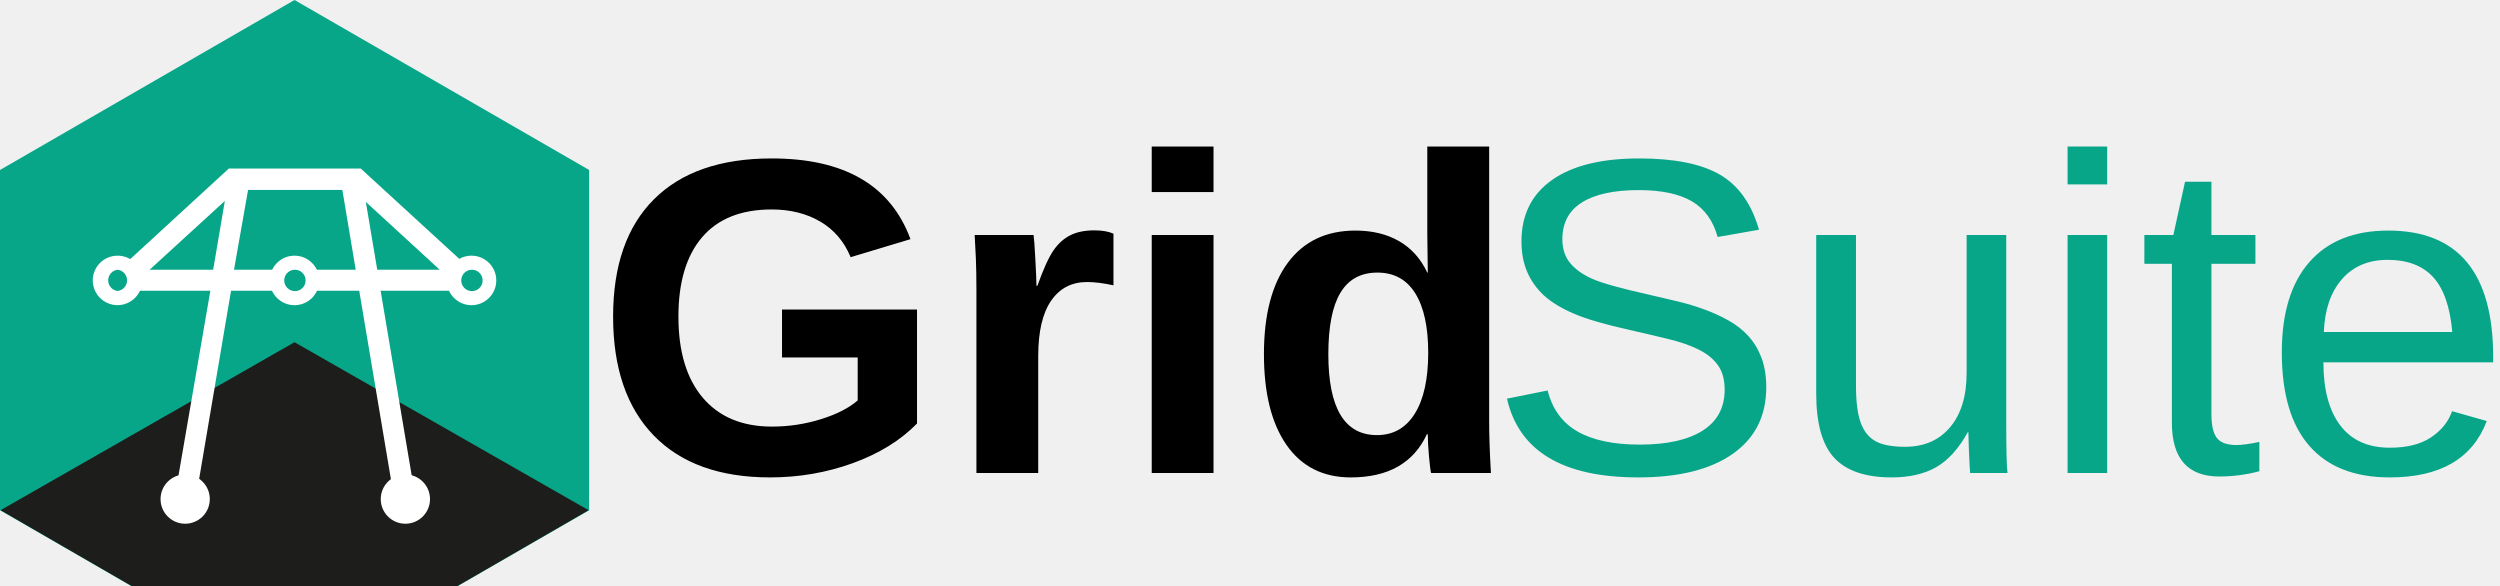
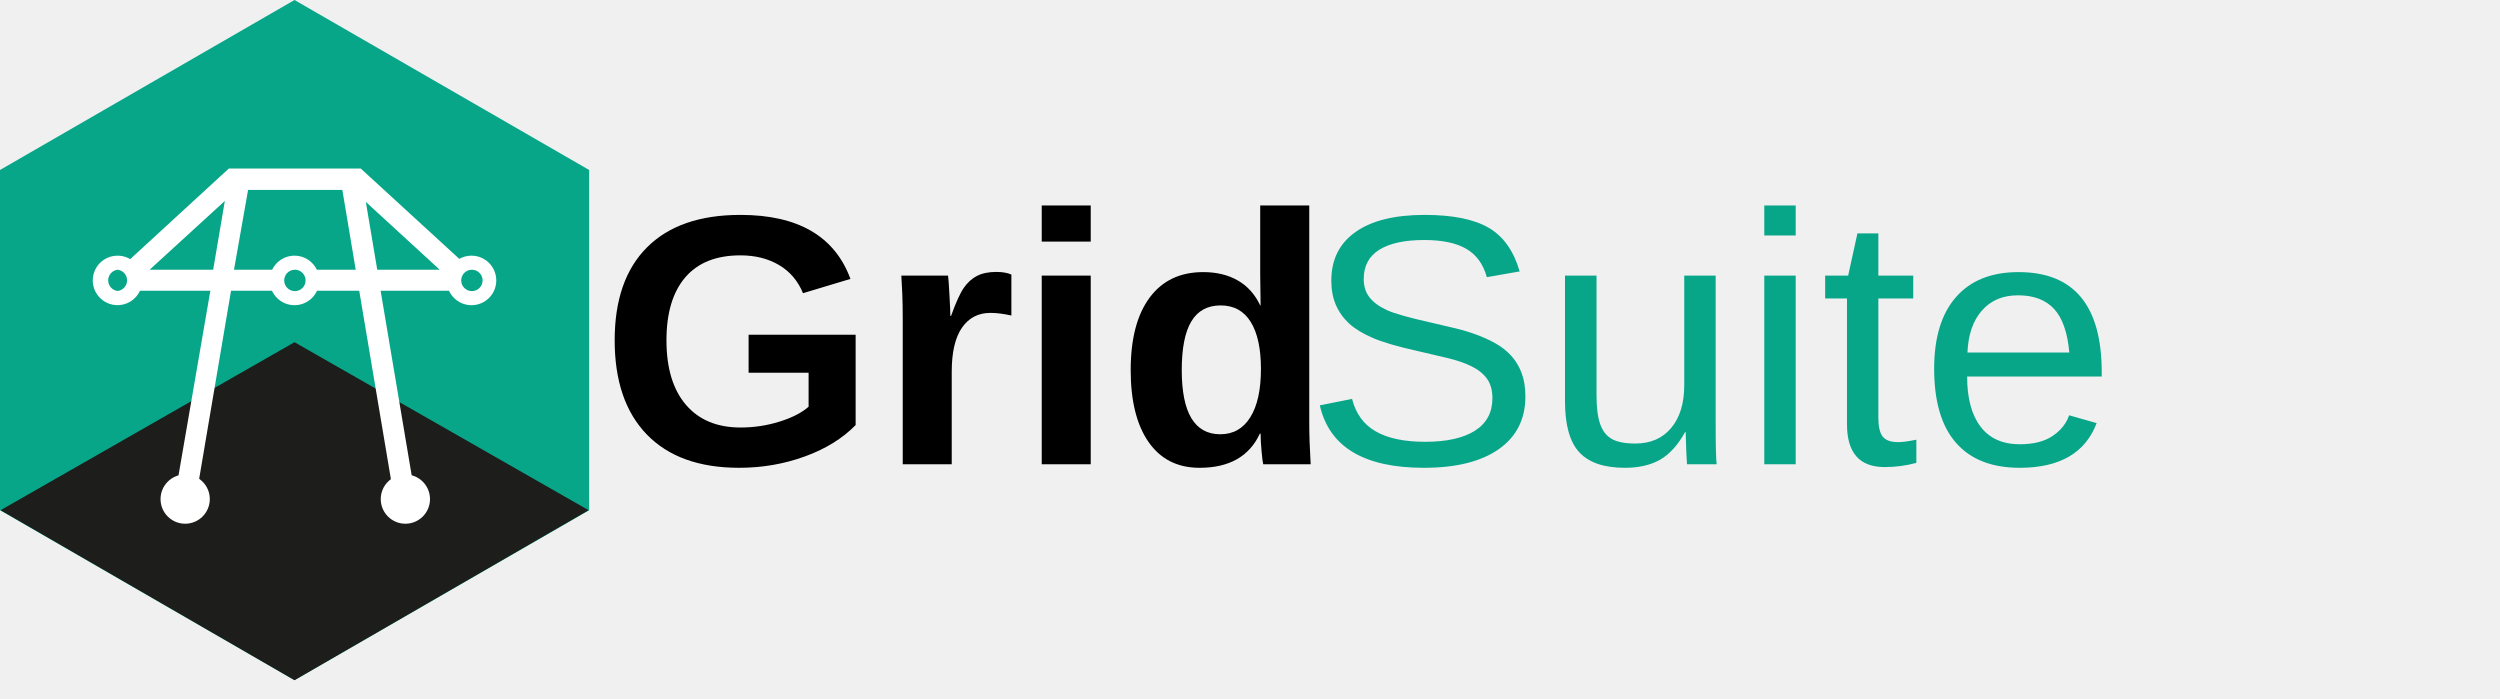
- <svg xmlns="http://www.w3.org/2000/svg" width="555" height="130" viewBox="0 0">
-   <path d="M130.79 113.266v-75.531L65.38 0 0 37.734v75.53L65.38 151z" fill="#07A689" />
-   <path d="M130.665 113.266 65.38 151 0.124 113.266l65.255 -37.297z" fill="#1D1D1B" />
-   <path d="M109.673 64.536 80.092 37.422H50.792L21.271 64.536h25.428l-7.904 45.855 4.592 0.781 7.904 -46.636h28.456l7.842 46.636 4.622 -0.781 -7.717 -45.855zm-25.926 -4.654 -2.53 -15.057 16.399 15.054zm-50.539 0 16.708 -15.277 -2.592 15.277zm18.741 0 3.124 -17.713h20.929l2.967 17.713z" fill="white" />
-   <path d="M26.114 66.129a3.905 3.905 0 1 1 0 -7.81 3.905 3.905 0 0 1 0 7.81" fill="#07A689" />
-   <path d="M26.114 59.882a2.374 2.374 0 0 1 0 4.716 2.374 2.374 0 0 1 0 -4.716m0 -3.125a5.496 5.496 0 1 0 5.466 5.468 5.466 5.466 0 0 0 -5.466 -5.466" fill="white" />
-   <path d="M104.676 66.129a3.905 3.905 0 1 1 0.312 -7.802 3.905 3.905 0 0 1 -0.312 7.802" fill="#07A689" />
-   <path d="M104.676 59.882a2.374 2.374 0 1 1 0.062 4.746 2.374 2.374 0 0 1 -0.062 -4.746m0 -3.125a5.496 5.496 0 1 0 0 10.996 5.496 5.496 0 0 0 0 -10.994" fill="white" />
-   <path d="M65.379 66.191a3.905 3.905 0 1 0 0 -7.809 3.905 3.905 0 0 0 0 7.809" fill="#07A689" />
-   <path d="M65.38 59.882a2.374 2.374 0 1 1 0.06 4.746 2.374 2.374 0 0 1 -0.06 -4.746m0 -3.125a5.496 5.496 0 1 0 0 10.996 5.496 5.496 0 0 0 0 -10.994" fill="white" />
-   <path d="M41.108 114.703a3.905 3.905 0 1 0 0 -7.81 3.905 3.905 0 0 0 0 7.81" fill="white" />
-   <path d="M41.108 108.456a2.342 2.342 0 1 1 0 4.684 2.342 2.342 0 0 1 0 -4.684m0 -3.125a5.466 5.466 0 1 0 0 10.935 5.466 5.466 0 0 0 0 -10.934" fill="white" />
-   <path d="M89.901 114.703a3.905 3.905 0 1 0 0 -7.81 3.905 3.905 0 0 0 0 7.81" fill="white" />
-   <path d="M89.995 108.456a2.342 2.342 0 1 1 0 4.684 2.342 2.342 0 0 1 0 -4.684m0 -3.125a5.466 5.466 0 1 0 0 10.935 5.466 5.466 0 0 0 0 -10.934" fill="white" />
-   <text x="132" y="105" font-family="Arial" font-size="100" font-weight="bold" fill="#000000">Grid</text>
-   <text x="330" y="105" font-family="Arial" font-size="100" fill="#07A689">Suite</text>
+ <svg xmlns="http://www.w3.org/2000/svg" width="700" height="195.495" viewBox="0 0">
+   <path d="M164.96 142.858V47.594L82.461 0 0 47.592v95.263L82.461 190.45z" fill="#07A689" />
+   <path d="M164.803 142.858 82.461 190.45 0.156 142.858l82.304 -47.041z" fill="#1D1D1B" />
+   <path d="M138.326 81.397 101.017 47.199h-36.955L26.828 81.397h32.071l-9.969 57.835 5.792 0.985 9.969 -58.82h35.89l9.891 58.82 5.83 -0.985 -9.733 -57.835zm-32.699 -5.87 -3.191 -18.991 20.683 18.987zm-63.743 0 21.073 -19.268 -3.269 19.268zm23.637 0 3.94 -22.341h26.397l3.742 22.341z" fill="white" />
+   <path d="M32.937 83.406a4.925 4.925 0 1 1 0 -9.85 4.925 4.925 0 0 1 0 9.85" fill="#07A689" />
+   <path d="M32.937 75.527a2.994 2.994 0 0 1 0 5.948 2.994 2.994 0 0 1 0 -5.948m0 -3.941a6.932 6.932 0 1 0 6.894 6.897 6.894 6.894 0 0 0 -6.894 -6.894" fill="white" />
+   <path d="M132.024 83.406a4.925 4.925 0 1 1 0.394 -9.84 4.925 4.925 0 0 1 -0.394 9.84" fill="#07A689" />
+   <path d="M132.024 75.527a2.994 2.994 0 1 1 0.078 5.986 2.994 2.994 0 0 1 -0.078 -5.986m0 -3.941a6.932 6.932 0 1 0 0 13.869 6.932 6.932 0 0 0 0 -13.866" fill="white" />
+   <path d="M82.46 83.484a4.925 4.925 0 1 0 0 -9.849 4.925 4.925 0 0 0 0 9.849" fill="#07A689" />
+   <path d="M82.461 75.527a2.994 2.994 0 1 1 0.076 5.986 2.994 2.994 0 0 1 -0.076 -5.986m0 -3.941a6.932 6.932 0 1 0 0 13.869 6.932 6.932 0 0 0 0 -13.866" fill="white" />
+   <path d="M51.848 144.67a4.925 4.925 0 1 0 0 -9.85 4.925 4.925 0 0 0 0 9.85" fill="white" />
+   <path d="M51.848 136.791a2.954 2.954 0 1 1 0 5.908 2.954 2.954 0 0 1 0 -5.908m0 -3.941a6.894 6.894 0 1 0 0 13.792 6.894 6.894 0 0 0 0 -13.791" fill="white" />
+   <path d="M113.389 144.67a4.925 4.925 0 1 0 0 -9.85 4.925 4.925 0 0 0 0 9.85" fill="white" />
+   <path d="M113.507 136.791a2.954 2.954 0 1 1 0 5.908 2.954 2.954 0 0 1 0 -5.908m0 -3.941a6.894 6.894 0 1 0 0 13.792 6.894 6.894 0 0 0 0 -13.791" fill="white" />
+   <text x="168" y="130" font-family="Arial" font-size="100" font-weight="bold" fill="#000000">Grid</text>
+   <text x="365" y="130" font-family="Arial" font-size="100" fill="#07A689">Suite</text>
</svg>
